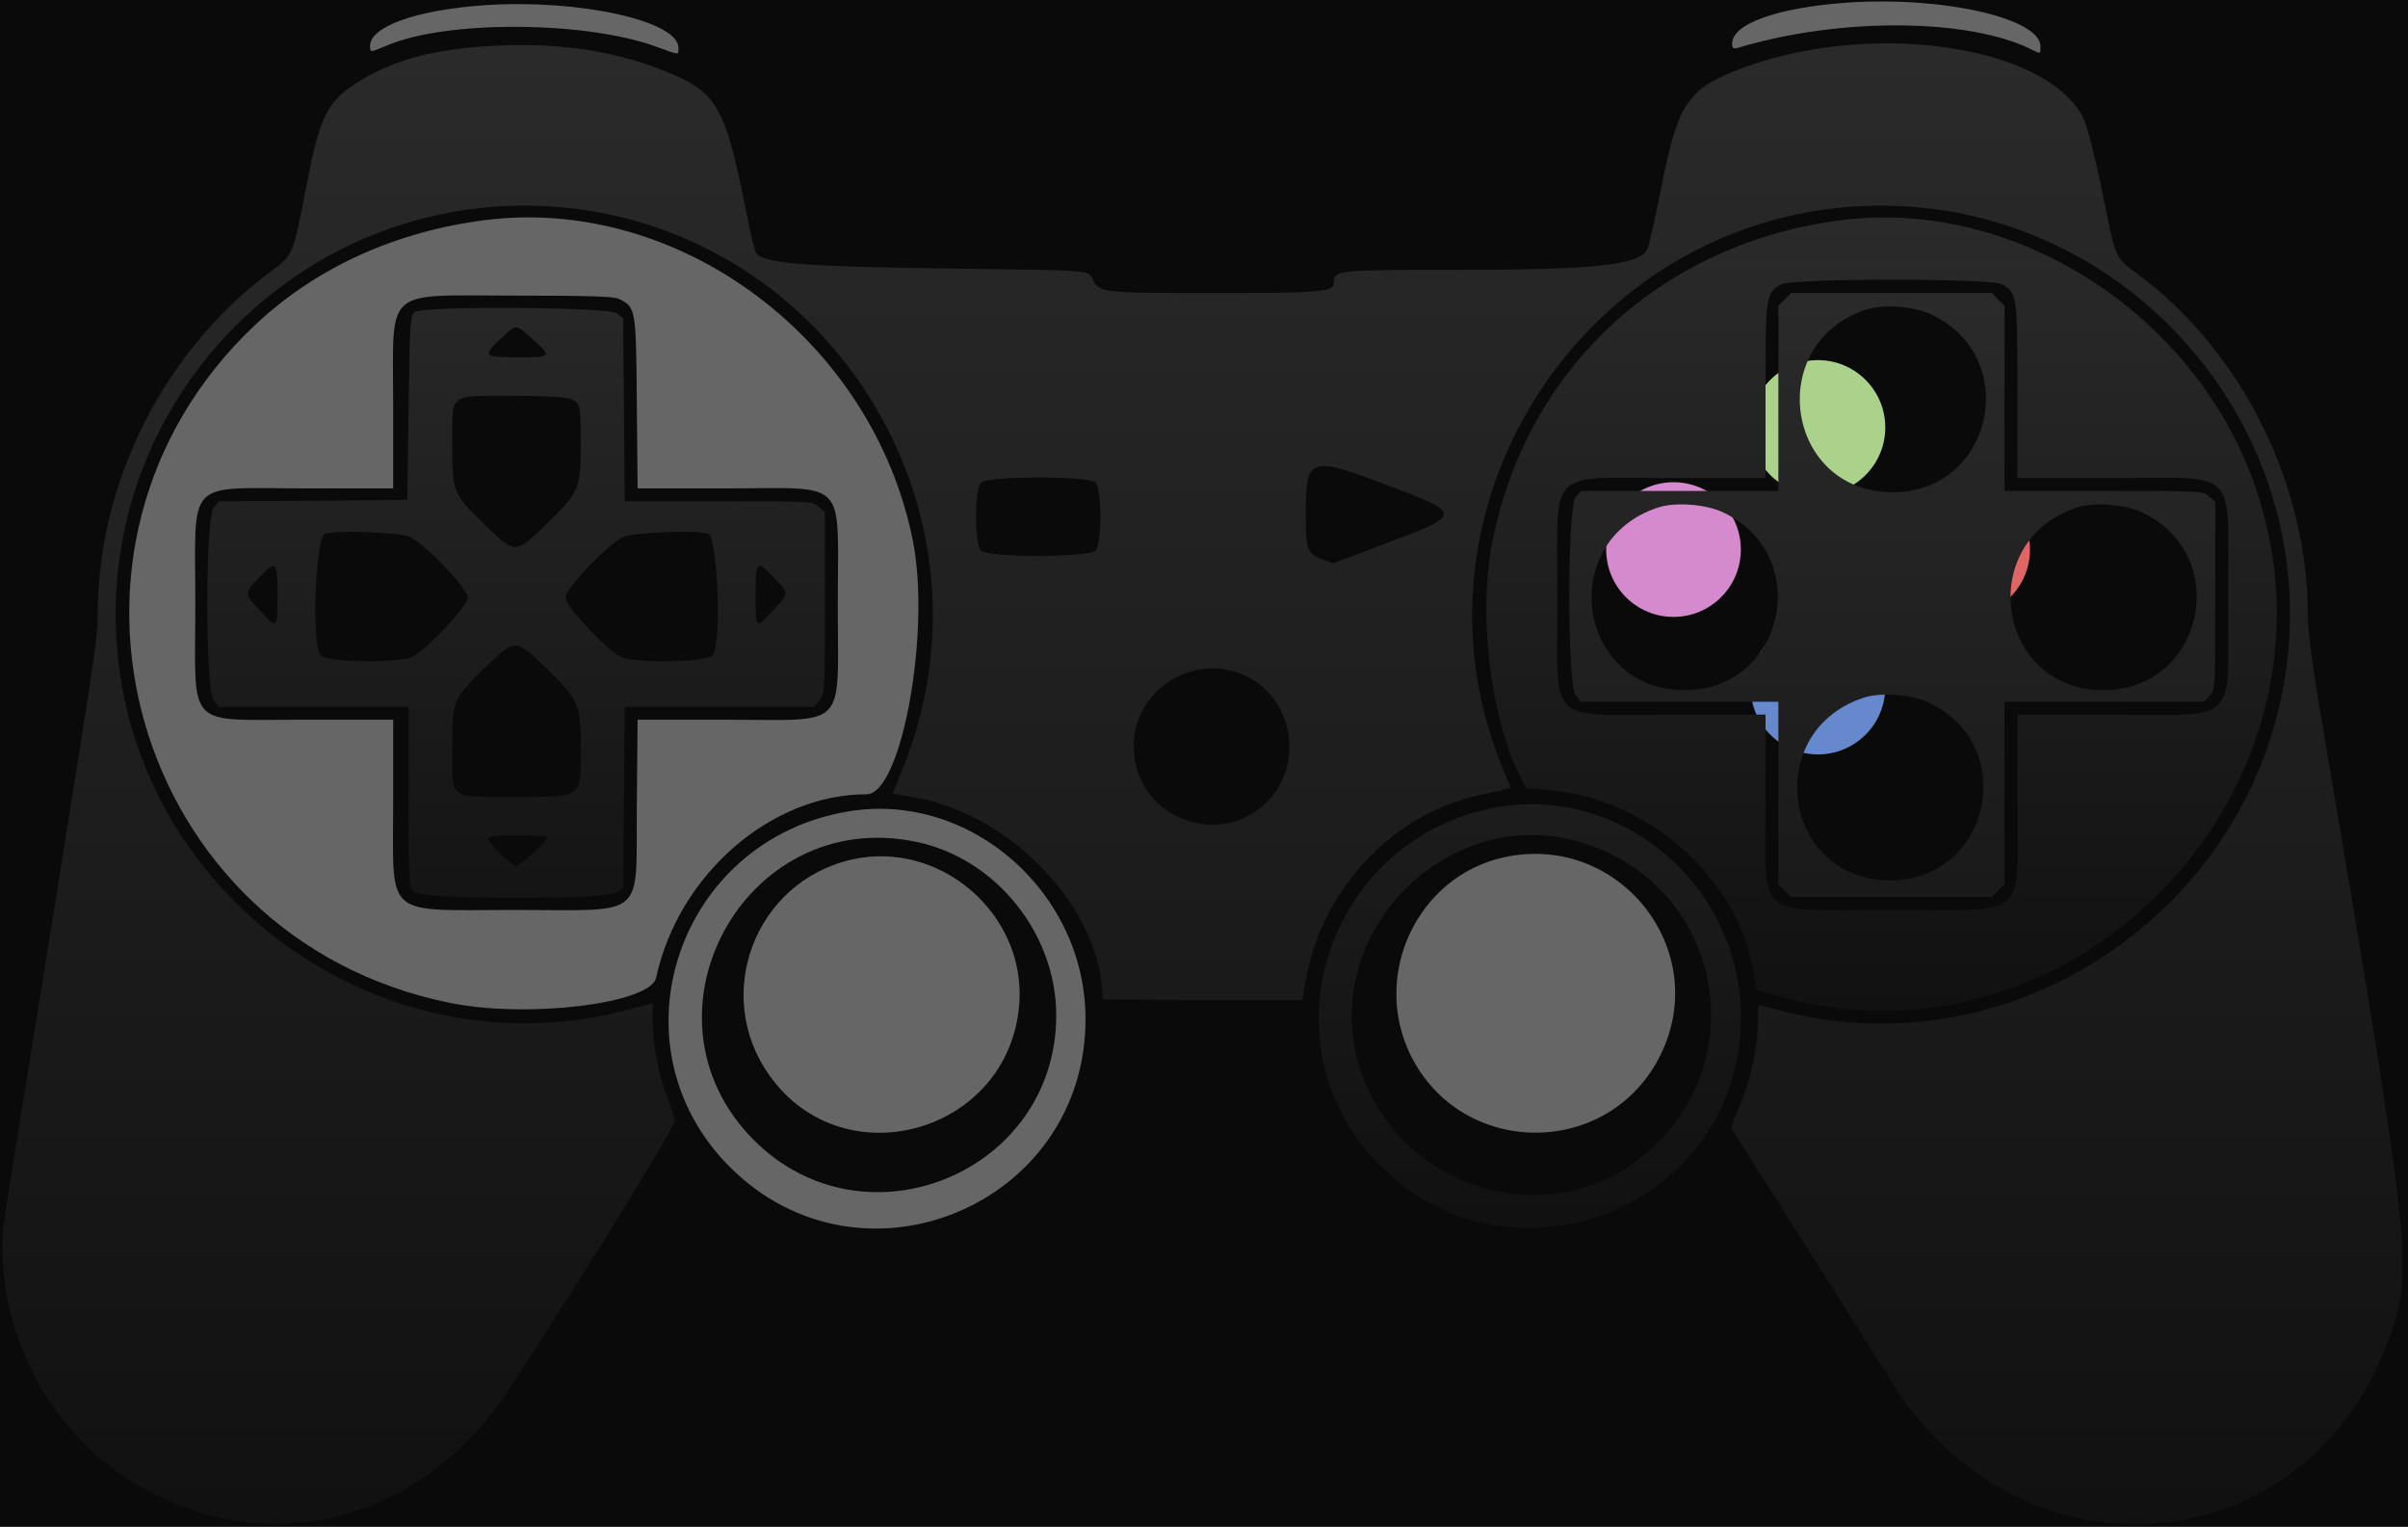
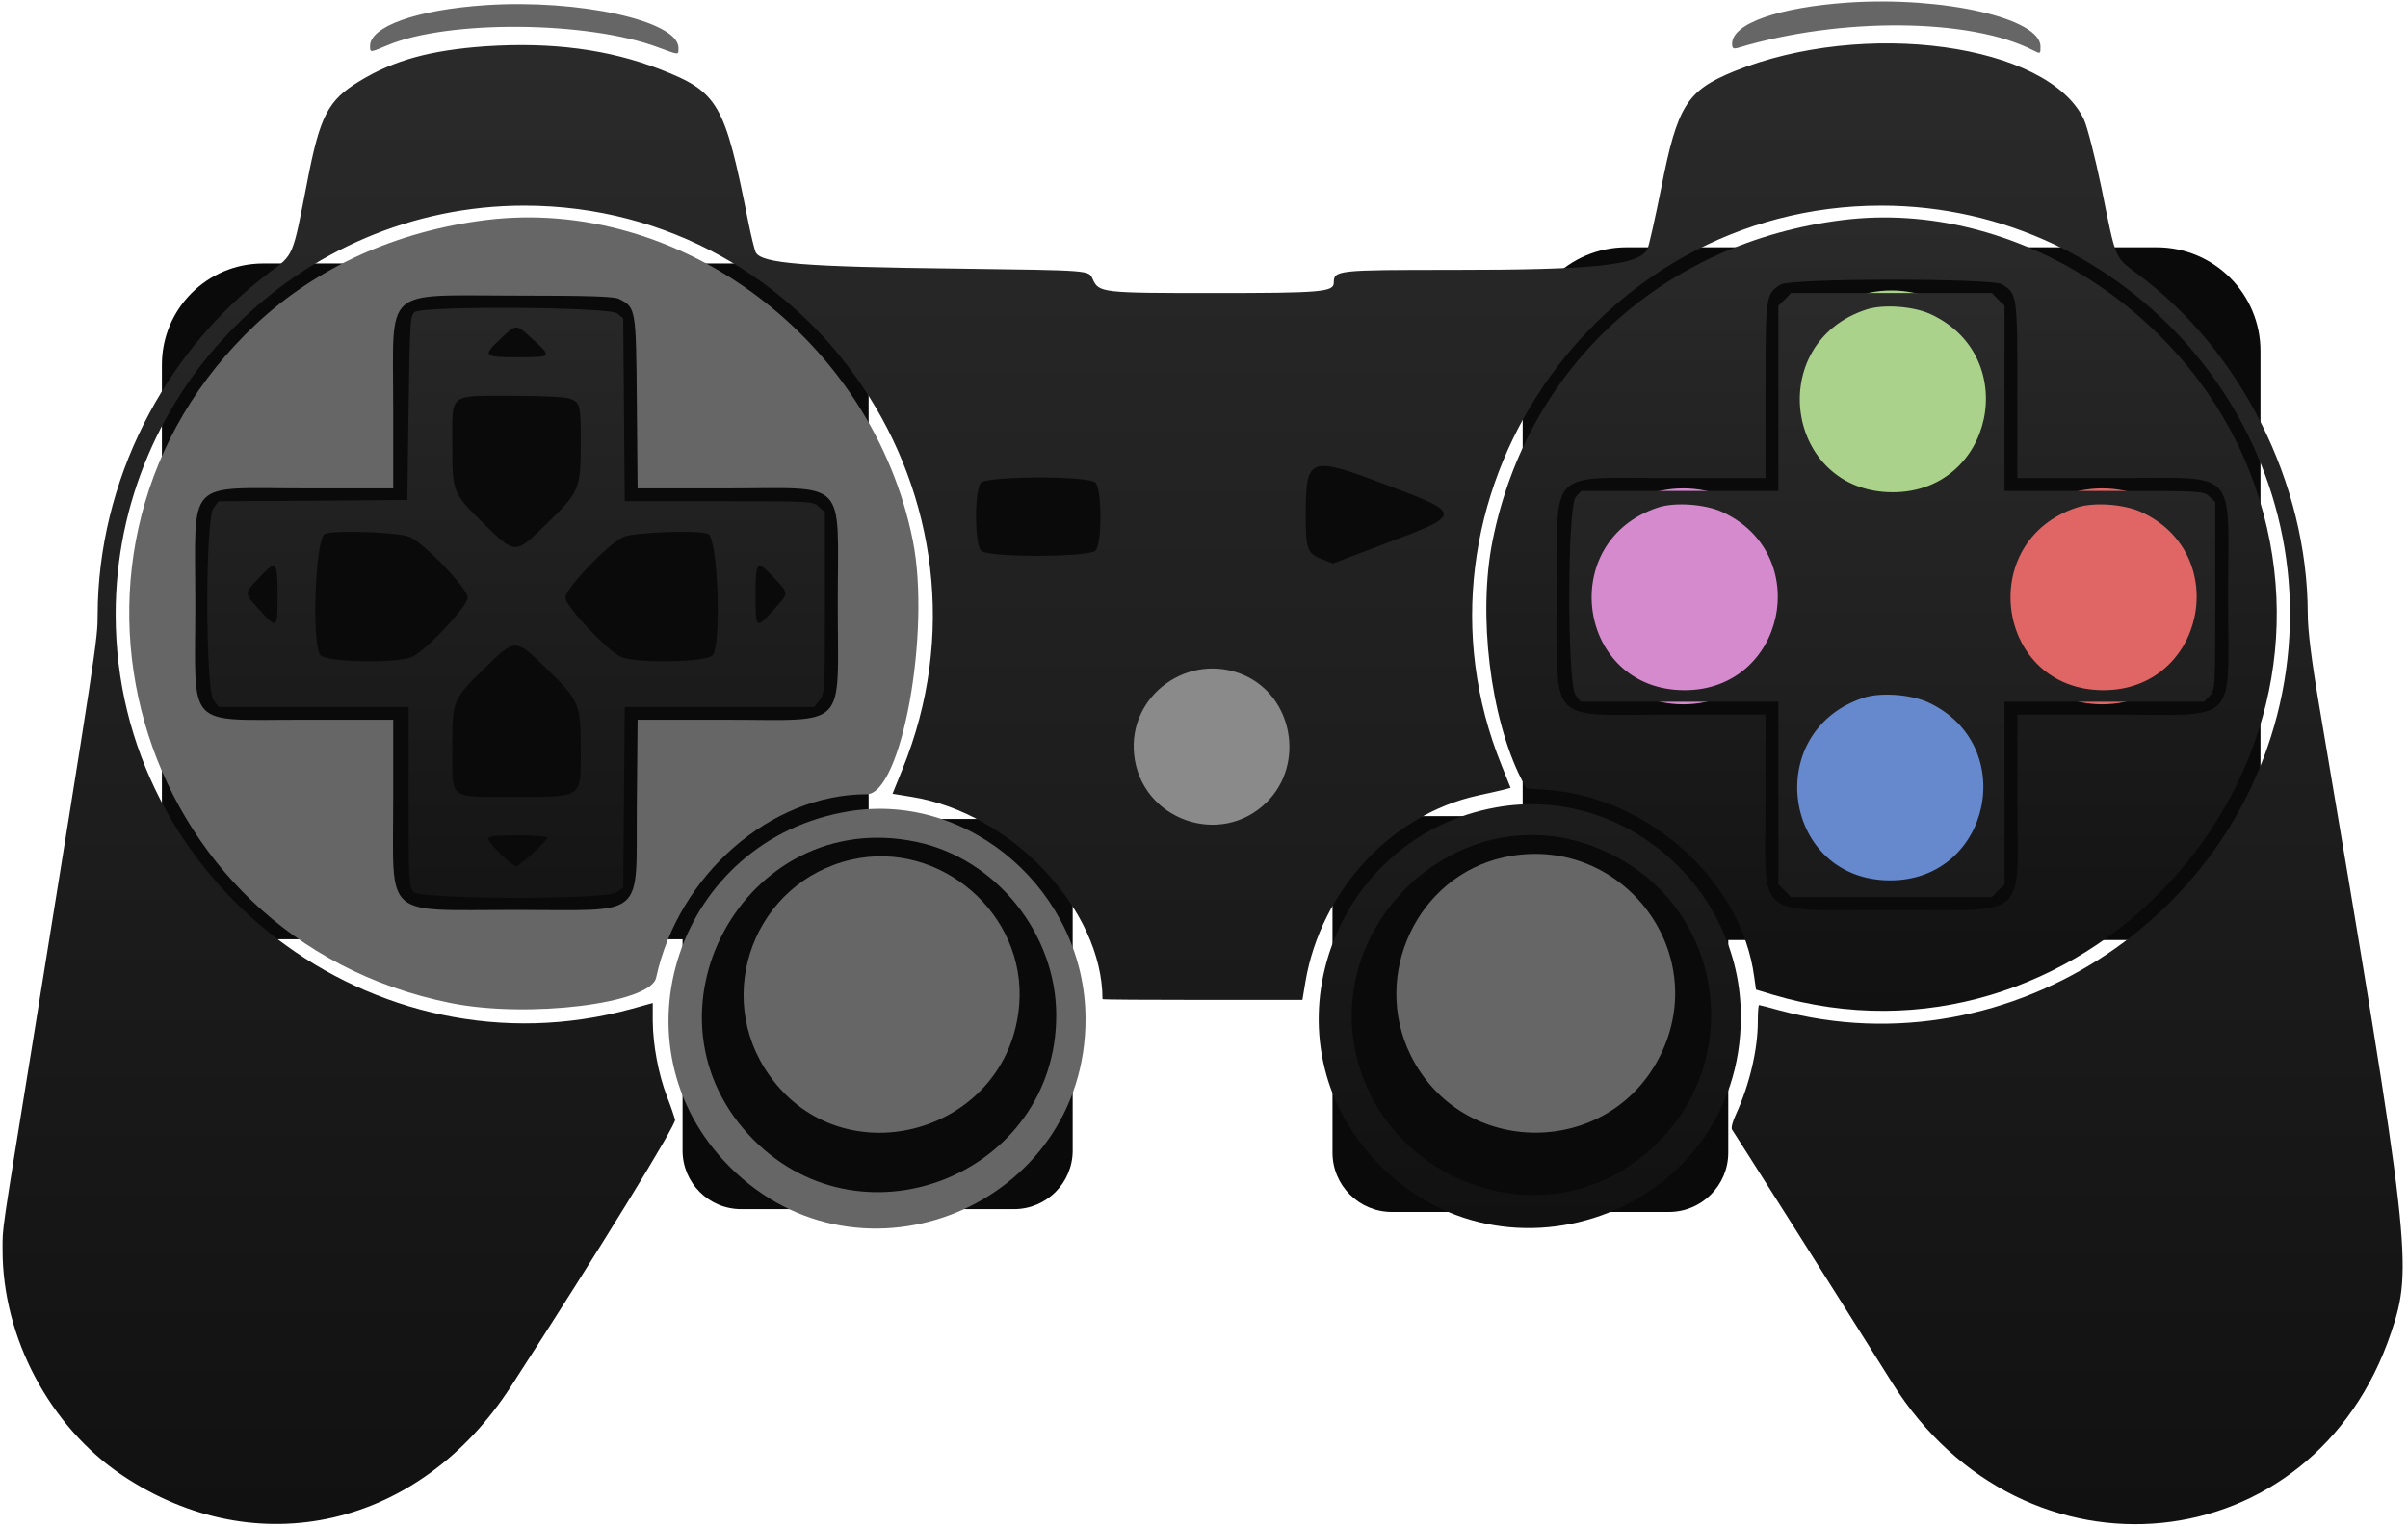
<svg xmlns="http://www.w3.org/2000/svg" width="1249.333" height="792" viewBox="0 0 937 594">
  <defs>
    <linearGradient id="a" x1="0" x2="0" y1="0" y2="1">
      <stop offset="0%" stop-color="#2a2a2a" />
      <stop offset="100%" stop-color="#111" />
    </linearGradient>
  </defs>
-   <path fill="#0a0a0a" d="M0 0h937v594H0z" />
-   <circle cx="707.4" cy="166.3" r="26.2" fill="#aad28b" />
-   <circle cx="763.7" cy="213.8" r="26.2" fill="#e06666" />
-   <circle cx="707.4" cy="267.3" r="26.2" fill="#68c" />
-   <circle cx="651.2" cy="213.8" r="26.2" fill="#d68ace" />
-   <circle cx="468.5" cy="178.2" r="16.9" fill="#8a8a8a" />
+   <rect width="287.1" height="269.5" x="592.5" y="96.2" fill="#0a0a0a" rx="40.4" />
+   <rect width="275" height="262.9" x="63" y="102.5" fill="#0a0a0a" rx="39.4" />
+   <circle cx="736" cy="155" r="42" fill="#0a0a0a" />
+   <rect width="25.3" height="13.2" x="188.3" y="125.9" fill="#0a0a0a" rx="2" />
+   <circle cx="200.5" cy="183" r="33.9" fill="#0a0a0a" />
+   <rect width="59.4" height="41.8" x="504.8" y="178.6" fill="#0a0a0a" rx="6.3" />
+   <circle cx="403.5" cy="200.5" r="27.6" fill="#0a0a0a" />
+   <circle cx="655" cy="232" r="42" fill="#0a0a0a" />
+   <circle cx="818" cy="232" r="42" fill="#0a0a0a" />
+   <circle cx="152" cy="231.5" r="33.9" fill="#0a0a0a" />
+   <circle cx="249" cy="231.5" r="33.9" fill="#0a0a0a" />
+   <rect width="13.2" height="25.3" x="94.9" y="218.3" fill="#0a0a0a" rx="2" />
+   <rect width="13.2" height="25.3" x="292.9" y="218.3" fill="#0a0a0a" rx="2" />
+   <circle cx="200.5" cy="280" r="33.9" fill="#0a0a0a" />
+   <circle cx="471" cy="290" r="35.1" fill="#0a0a0a" />
+   <circle cx="735" cy="306" r="42" fill="#0a0a0a" />
+   <rect width="25.3" height="13.2" x="188.3" y="323.9" fill="#0a0a0a" rx="2" />
+   <rect width="154" height="154" x="518.5" y="317.5" fill="#0a0a0a" rx="23.1" />
+   <rect width="151.8" height="151.8" x="265.6" y="318.6" fill="#0a0a0a" rx="22.8" />
+   <circle cx="736" cy="155" r="42" fill="#aad28b" />
+   <circle cx="655" cy="232" r="42" fill="#d68ace" />
+   <circle cx="818" cy="232" r="42" fill="#e06666" />
+   <circle cx="735" cy="306" r="42" fill="#68c" />
+   <circle cx="471" cy="290" r="35.1" fill="#8a8a8a" />
  <path fill="url(#a)" d="M189 18c-21.4 1.5-35.7 5.4-49 13.5C127.6 39 124.5 45 119.5 71c-5.7 29.2-5.1 27.9-14.8 35.1-41.2 31-66.6 81.6-66.7 133 0 9.7-.4 12.2-26 170.9C.4 481.6 1 477.2 1 486.1c-.1 34.2 18.4 68.9 46.5 87.8 52.3 35 115.8 20.5 151.3-34.5 34.9-53.9 64.3-101.8 63.9-103.8-.3-1.1-1.7-5.3-3.2-9.1-3.3-8.7-5.4-19.8-5.5-29.2v-7.1l-8.3 2.3C145.5 420 45 343.3 45 239c0-87.4 71.6-159 159-159 112.6 0 189.7 115 147.1 219.4l-3.8 9.4 7.4 1.2c38.8 6.2 74.3 43.9 74.3 78.7 0 .2 17.5.3 38.9.3h38.9l1.2-7.2c6-35.3 33.4-64.9 67-72.3 4.1-.9 8.7-1.9 10.2-2.3l2.6-.7-3.4-8.5C542.4 194.8 620.1 80 732 80c96.1 0 171 86.1 157.5 181-13.3 93.7-106.9 156.3-197.3 132-4-1.1-7.4-2-7.7-2s-.5 2.9-.5 6.4c0 10.9-3.2 24.5-8.5 36.1-1.3 2.7-2 5.4-1.5 6 .6.8 42.7 67.2 62.3 98.5 51.2 81.5 163.9 70.2 194.1-19.5 8.6-25.5 7.8-32.9-27.9-243.7-3.1-18.2-4.5-29.7-4.5-36-.1-50.8-25.9-102.3-66.2-132.2-9.1-6.8-8.3-5-14.1-33.6-2.5-12-5.5-23.7-6.8-26.5C797 17 725.3 7.2 674.6 27.8c-18.2 7.5-21.9 13.3-28.2 45.4-2.4 11.9-4.8 22.7-5.4 23.8-3.3 6.2-20.6 8-75.7 8-45 0-46.3.1-46.3 5 0 3.6-5 4-46.5 4-43.9 0-44.9-.1-47.3-5.4-1.6-3.5-.2-3.4-52.7-4.1-59.7-.7-76.1-2-78.4-6.3-.5-.9-1.9-6.7-3.1-12.7-9-45.3-11.5-49.7-34-58.5-20-7.8-42.3-10.7-68-9m350.9 170.8c29.3 11 29.3 11.4-.4 22.5l-20.8 7.9-4.4-1.7c-5.7-2.2-6.3-3.9-6.2-18.3.1-21.5 1.5-21.9 31.8-10.4m-113.7-1.1c2.6 2.3 2.7 23.6.1 26.5-2.4 2.6-41.6 2.8-44.5.1-2.6-2.3-2.7-23.6-.1-26.5 2.4-2.6 41.6-2.8 44.5-.1m58 75c18.9 8.4 23.6 34.5 8.8 49.3-18 18-49.1 6.9-51.7-18.5-2.4-23.1 21.4-40.2 42.9-30.8" />
  <path fill="url(#a)" d="M161.4 121.4c-1.8 1.4-1.9 3.3-2.4 37.3l-.5 35.8-36.7.3-36.7.2-2 2.6c-3.3 4.1-3.2 70.7 0 74.8l2 2.6H159v35c0 33.7.1 35.1 2 37 3 3 75.4 3.1 79.1.1l2.4-1.9.3-35.1.3-35.1h73.8l2-2.6c2-2.6 2.1-3.8 2.1-37.9v-35.2l-2.3-2.1c-2.3-2.2-2.7-2.2-39-2.2h-36.6l-.3-35.6-.3-35.6-2.4-1.9c-3.1-2.5-75.2-3-78.7-.5m46 10.7c7.5 6.8 7.4 6.9-5.9 6.9-13.5 0-13.9-.5-6.5-7.4 6.1-5.7 5.6-5.7 12.4.5m14.3 23c4.1 1.5 4.3 2.2 4.3 17.4 0 17.6-.6 19-13.2 31.2-12.4 12.1-12.2 12.1-24.4.2-12.4-12.2-12.4-12.3-12.4-31.2 0-20.1-1.8-18.7 23.7-18.7 11.1 0 20.3.4 22 1.1m-62.2 53.8c6 2.8 22.5 20.1 22.5 23.6 0 3.3-16 20.3-21.5 23-5.8 2.7-33.9 2.2-35.9-.7-3.4-4.9-1.9-44.7 1.7-47 2.7-1.7 29-.8 33.2 1.1m116.2-1.1c3.6 2.3 5.1 42.1 1.7 47-2 2.9-30.1 3.4-35.9.7-5.5-2.7-21.5-19.7-21.5-23 0-3.5 16.5-20.8 22.5-23.6 4.2-1.9 30.5-2.8 33.2-1.1M108 231.5c0 13.3-.1 13.4-6.9 5.9-6.2-6.8-6.2-6.3-.5-12.4 6.9-7.4 7.4-7 7.4 6.5m193.4-6.5c5.7 6.1 5.7 5.6-.5 12.4-6.8 7.5-6.9 7.4-6.9-5.9 0-13.5.5-13.9 7.4-6.5m-88.6 35.2c12.6 12.3 13.2 13.7 13.2 31.3 0 19.3 1.2 18.5-26.3 18.5-25.5 0-23.7 1.4-23.7-18.7 0-18.9 0-19 12.4-31.2 12.2-11.9 12-11.9 24.4.1m.2 65.7c0 1.2-10.9 11.1-12.1 11.1-1.6 0-10.9-9.1-10.9-10.6 0-1.1 2.5-1.4 11.5-1.4 6.3 0 11.5.4 11.5.9M717 85.6c-69.9 8.7-122.6 57-136.2 124.7-5.8 28.8-.9 69 11.2 92.8l1.9 3.6 8.3.6c39.5 3 75.5 35.5 80.4 72.8l.7 4.9 6.6 2c117.7 34.8 228-81.7 187.5-198.1C854.2 122.3 784.3 77.2 717 85.6m62 25c5.9 3.6 6 4 6 41.3V186h36.5c50.5 0 45.5-5 45.5 46s5 46-45.5 46H785v33.6c0 46.9 5.3 42.4-49 42.4s-49 4.5-49-42.4V278h-36c-49.9 0-45 5-45-46s-4.9-46 45-46h36v-34.1c0-37.2.1-37.6 5.9-41.2 4-2.5 81.9-2.5 86.1-.1" />
  <path fill="url(#a)" d="m694.5 116.5-2.5 2.4V191h-76.7l-2.1 2.3c-3.4 3.6-3.4 72.8-.1 77.1l2 2.6H692v71.1l2.5 2.4 2.4 2.5h78.2l2.4-2.5 2.5-2.4V273h77.7l2.1-2.3c2.2-2.3 2.2-2.7 2.2-38.8v-36.6l-2.3-2.1c-2.3-2.2-2.7-2.2-41-2.2H780v-72.1l-2.5-2.4-2.4-2.5h-78.2zm56.7 5.7c35.7 16.4 24.5 69.3-14.7 69.3-41.8 0-50.2-58.1-10.2-71.1 6.5-2.1 18.1-1.3 24.9 1.8m-81 77c35.7 16.4 24.5 69.3-14.7 69.3-41.8 0-50.2-58.1-10.2-71.1 6.5-2.1 18.1-1.3 24.9 1.8m163 0c35.7 16.4 24.5 69.3-14.7 69.3-41.8 0-50.2-58.1-10.2-71.1 6.5-2.1 18.1-1.3 24.9 1.8m-83 74c35.7 16.4 24.5 69.3-14.7 69.3-41.8 0-50.2-58.1-10.2-71.1 6.5-2.1 18.1-1.3 24.9 1.8m-168 40.9c-62.2 11.1-90.4 85.1-50.7 133.2 49.4 59.9 145.9 25.6 145.9-51.8 0-50.7-46.2-90.2-95.2-81.4m35.3 14.3c56.4 19.1 65.7 92.7 15.9 125.6-37.4 24.6-89.8 5.7-104-37.6-17.5-53.4 35-105.8 88.1-88" />
  <path fill="#666" d="M719 1c-27.1 1.9-45 8.2-45 16 0 1.8.4 2.1 2.3 1.6 39.8-12 90.5-11.6 114.9 1C794 21 794 21 794 18.1c0-11-37.9-19.6-75-17.1M189 2c-26.9 1.8-45 8.3-45 15.9 0 2.6-.1 2.6 6.8-.3 23.5-9.9 78-9.5 105.5.9 8.2 3 7.7 3 7.7.1 0-10.5-38.8-19-75-16.6M189 85.6c-34.9 4.4-65.6 18.3-89.3 40.4-92.3 86.5-48.6 239.3 75.6 264.2 30.2 6.1 77.8.2 80-9.8 8.7-40.1 44.6-71.4 81.9-71.4 13.6 0 25.1-63.2 18-98.7C339.6 132.4 264.7 76.2 189 85.6m51.9 30.7c6.5 3.3 6.6 3.5 6.9 40.3l.3 33.4h34.5c48 0 43.4-4.7 43.4 45 0 49.6 4.5 45-43.4 45h-34.5l-.3 32.9c-.4 45.3 4.5 41.1-47.3 41.1-51.9 0-47.5 4-47.5-42.5V280h-34.2c-47.3-.1-42.8 4.6-42.8-44.8 0-49.9-4.5-45.2 43-45.2h34v-32c0-47.1-4.5-43 47.5-43 28.2 0 38.6.3 40.4 1.3" />
  <path fill="#666" d="M585.3 333.5c-33.7 7.3-51.8 45.7-36.4 77 19.9 40.2 77.3 40.2 97.2 0 20.2-40.9-16-86.7-60.8-77m-254.8-17.9c-66.9 10.8-93.8 91.1-46.5 138.4 51.2 51.2 138.4 14.9 138.4-57.5 0-49.2-44.6-88.5-91.9-80.9m26 11.9c30.9 6.4 54.5 35.6 54.5 67.5 0 61.1-74.3 91.8-117.6 48.6-48.2-48.3-3.8-130.1 63.1-116.1" />
  <path fill="#666" d="M331.4 334.4c-37.7 8.6-54.4 52.7-31.9 84.1 28.9 40.5 93.1 22.2 97.1-27.7 2.8-35.2-30.8-64.2-65.2-56.4" />
</svg>
